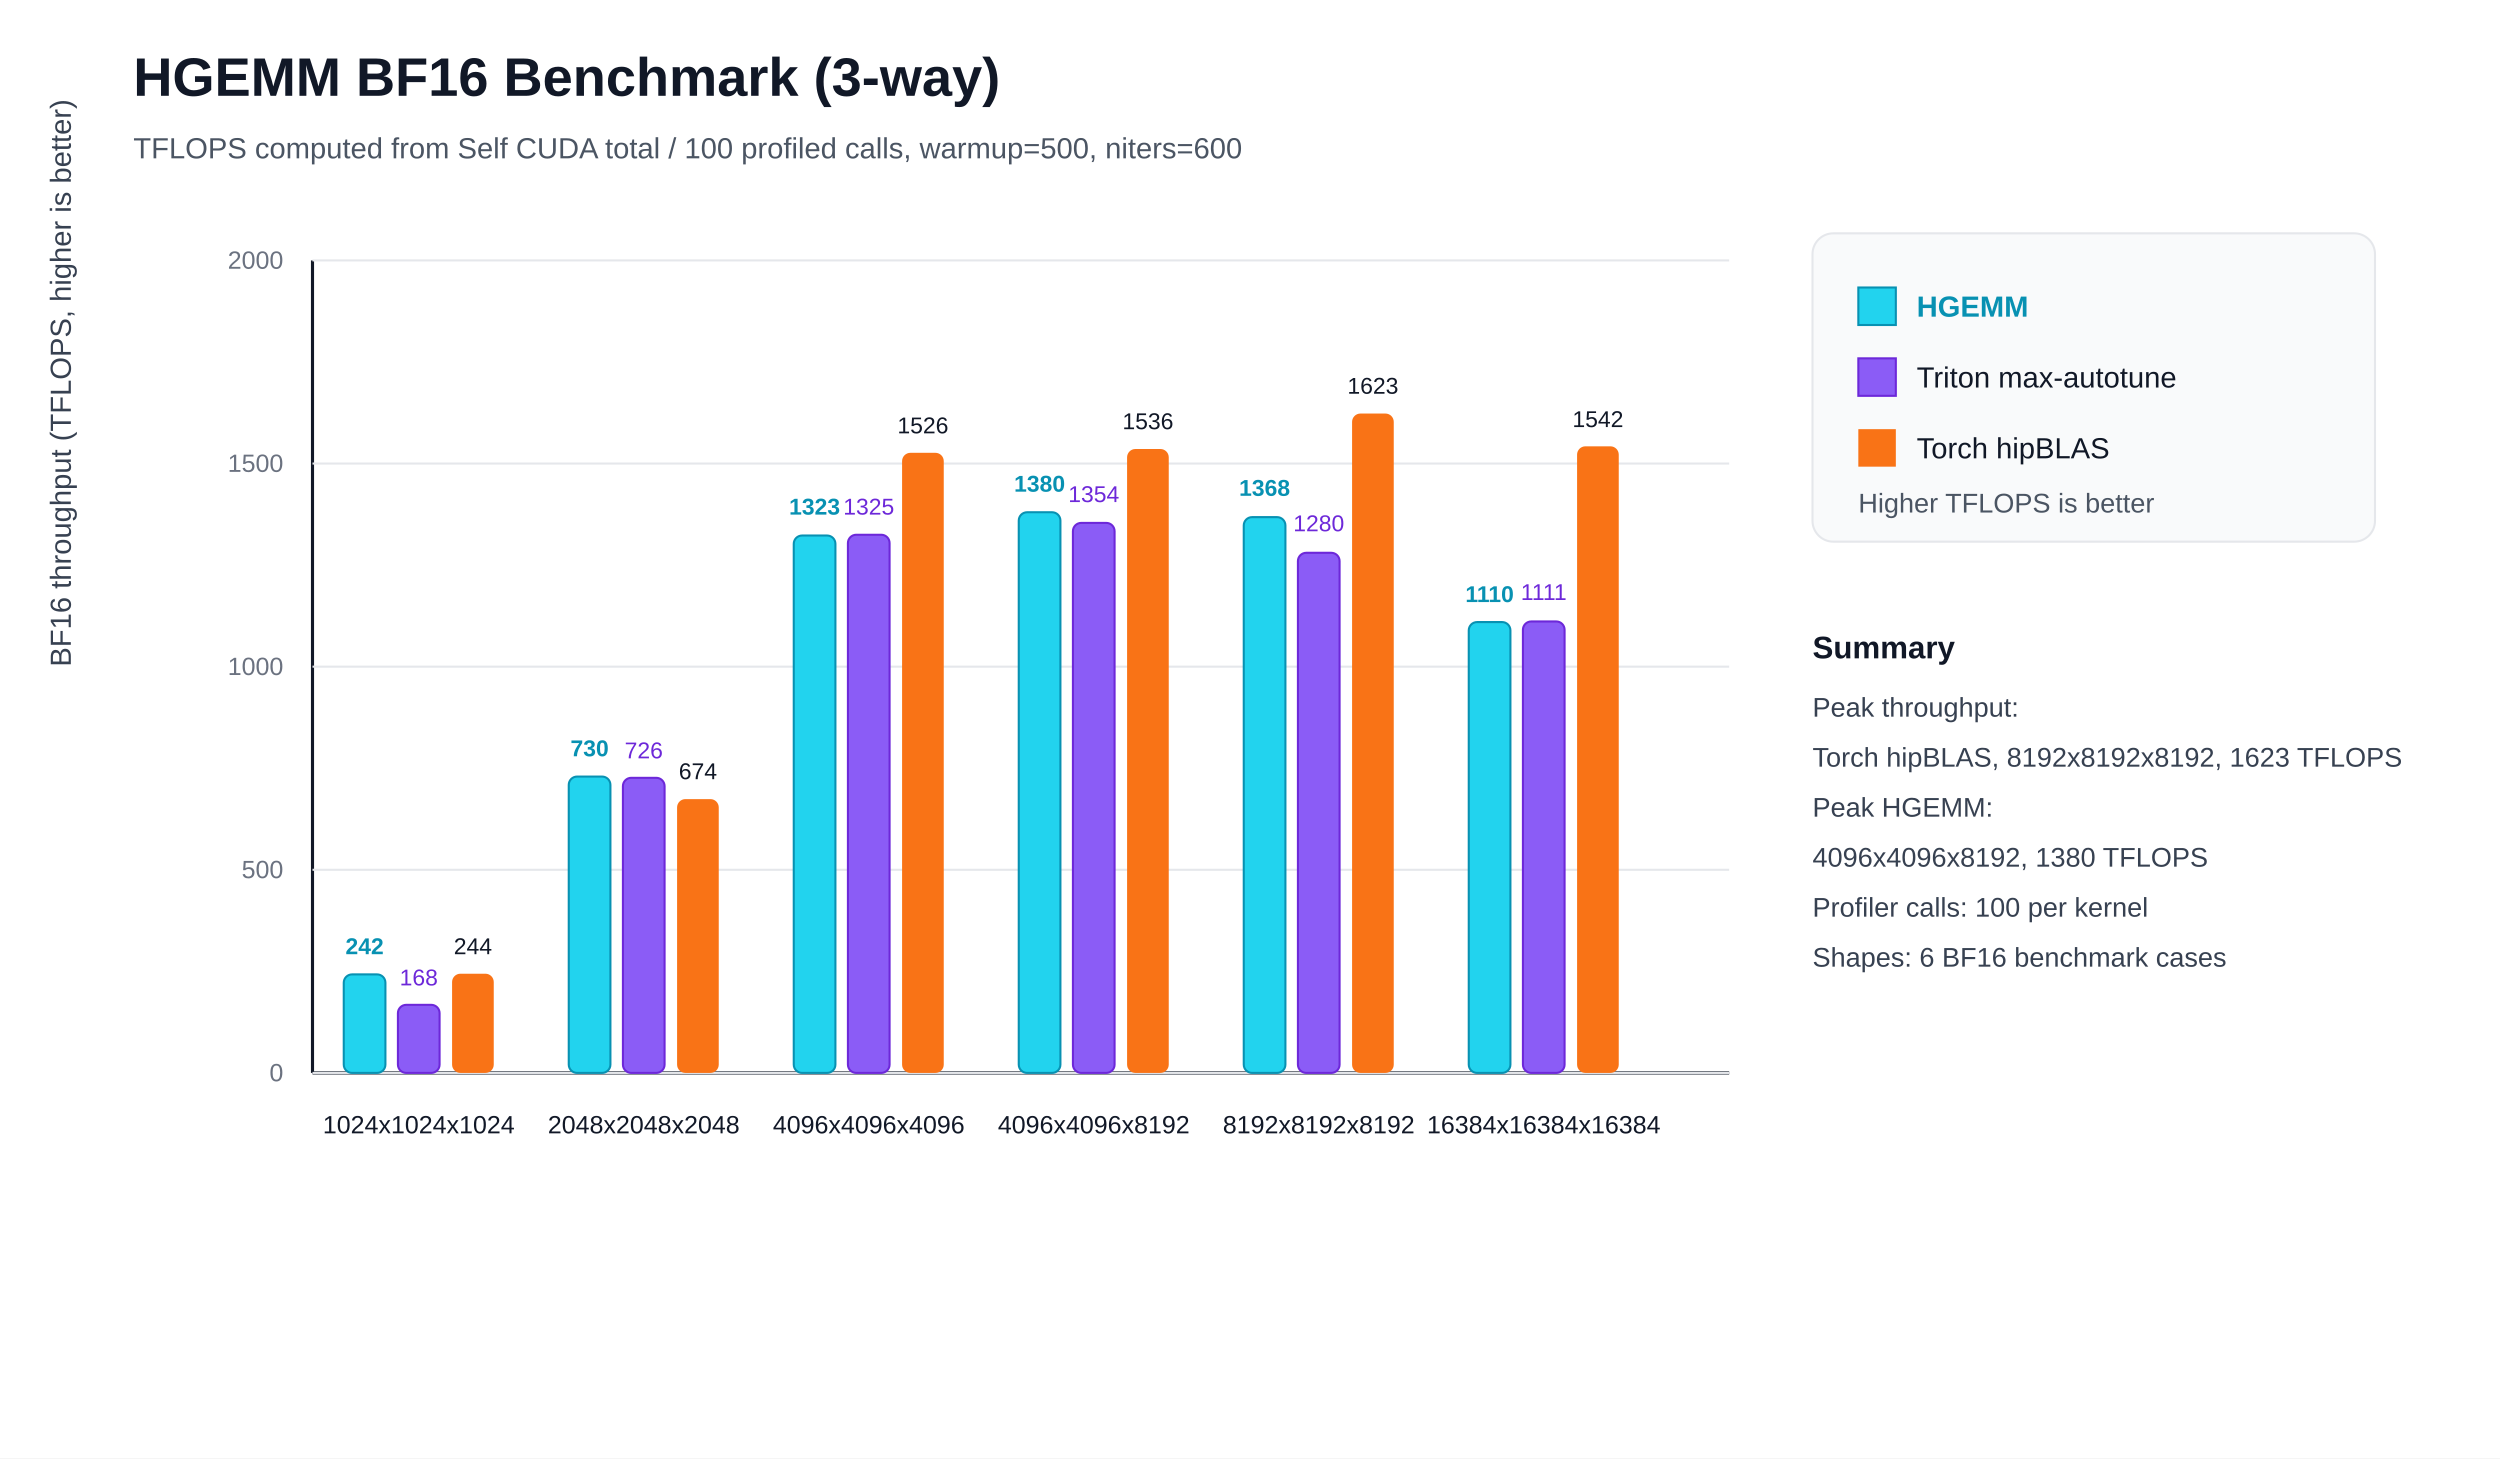
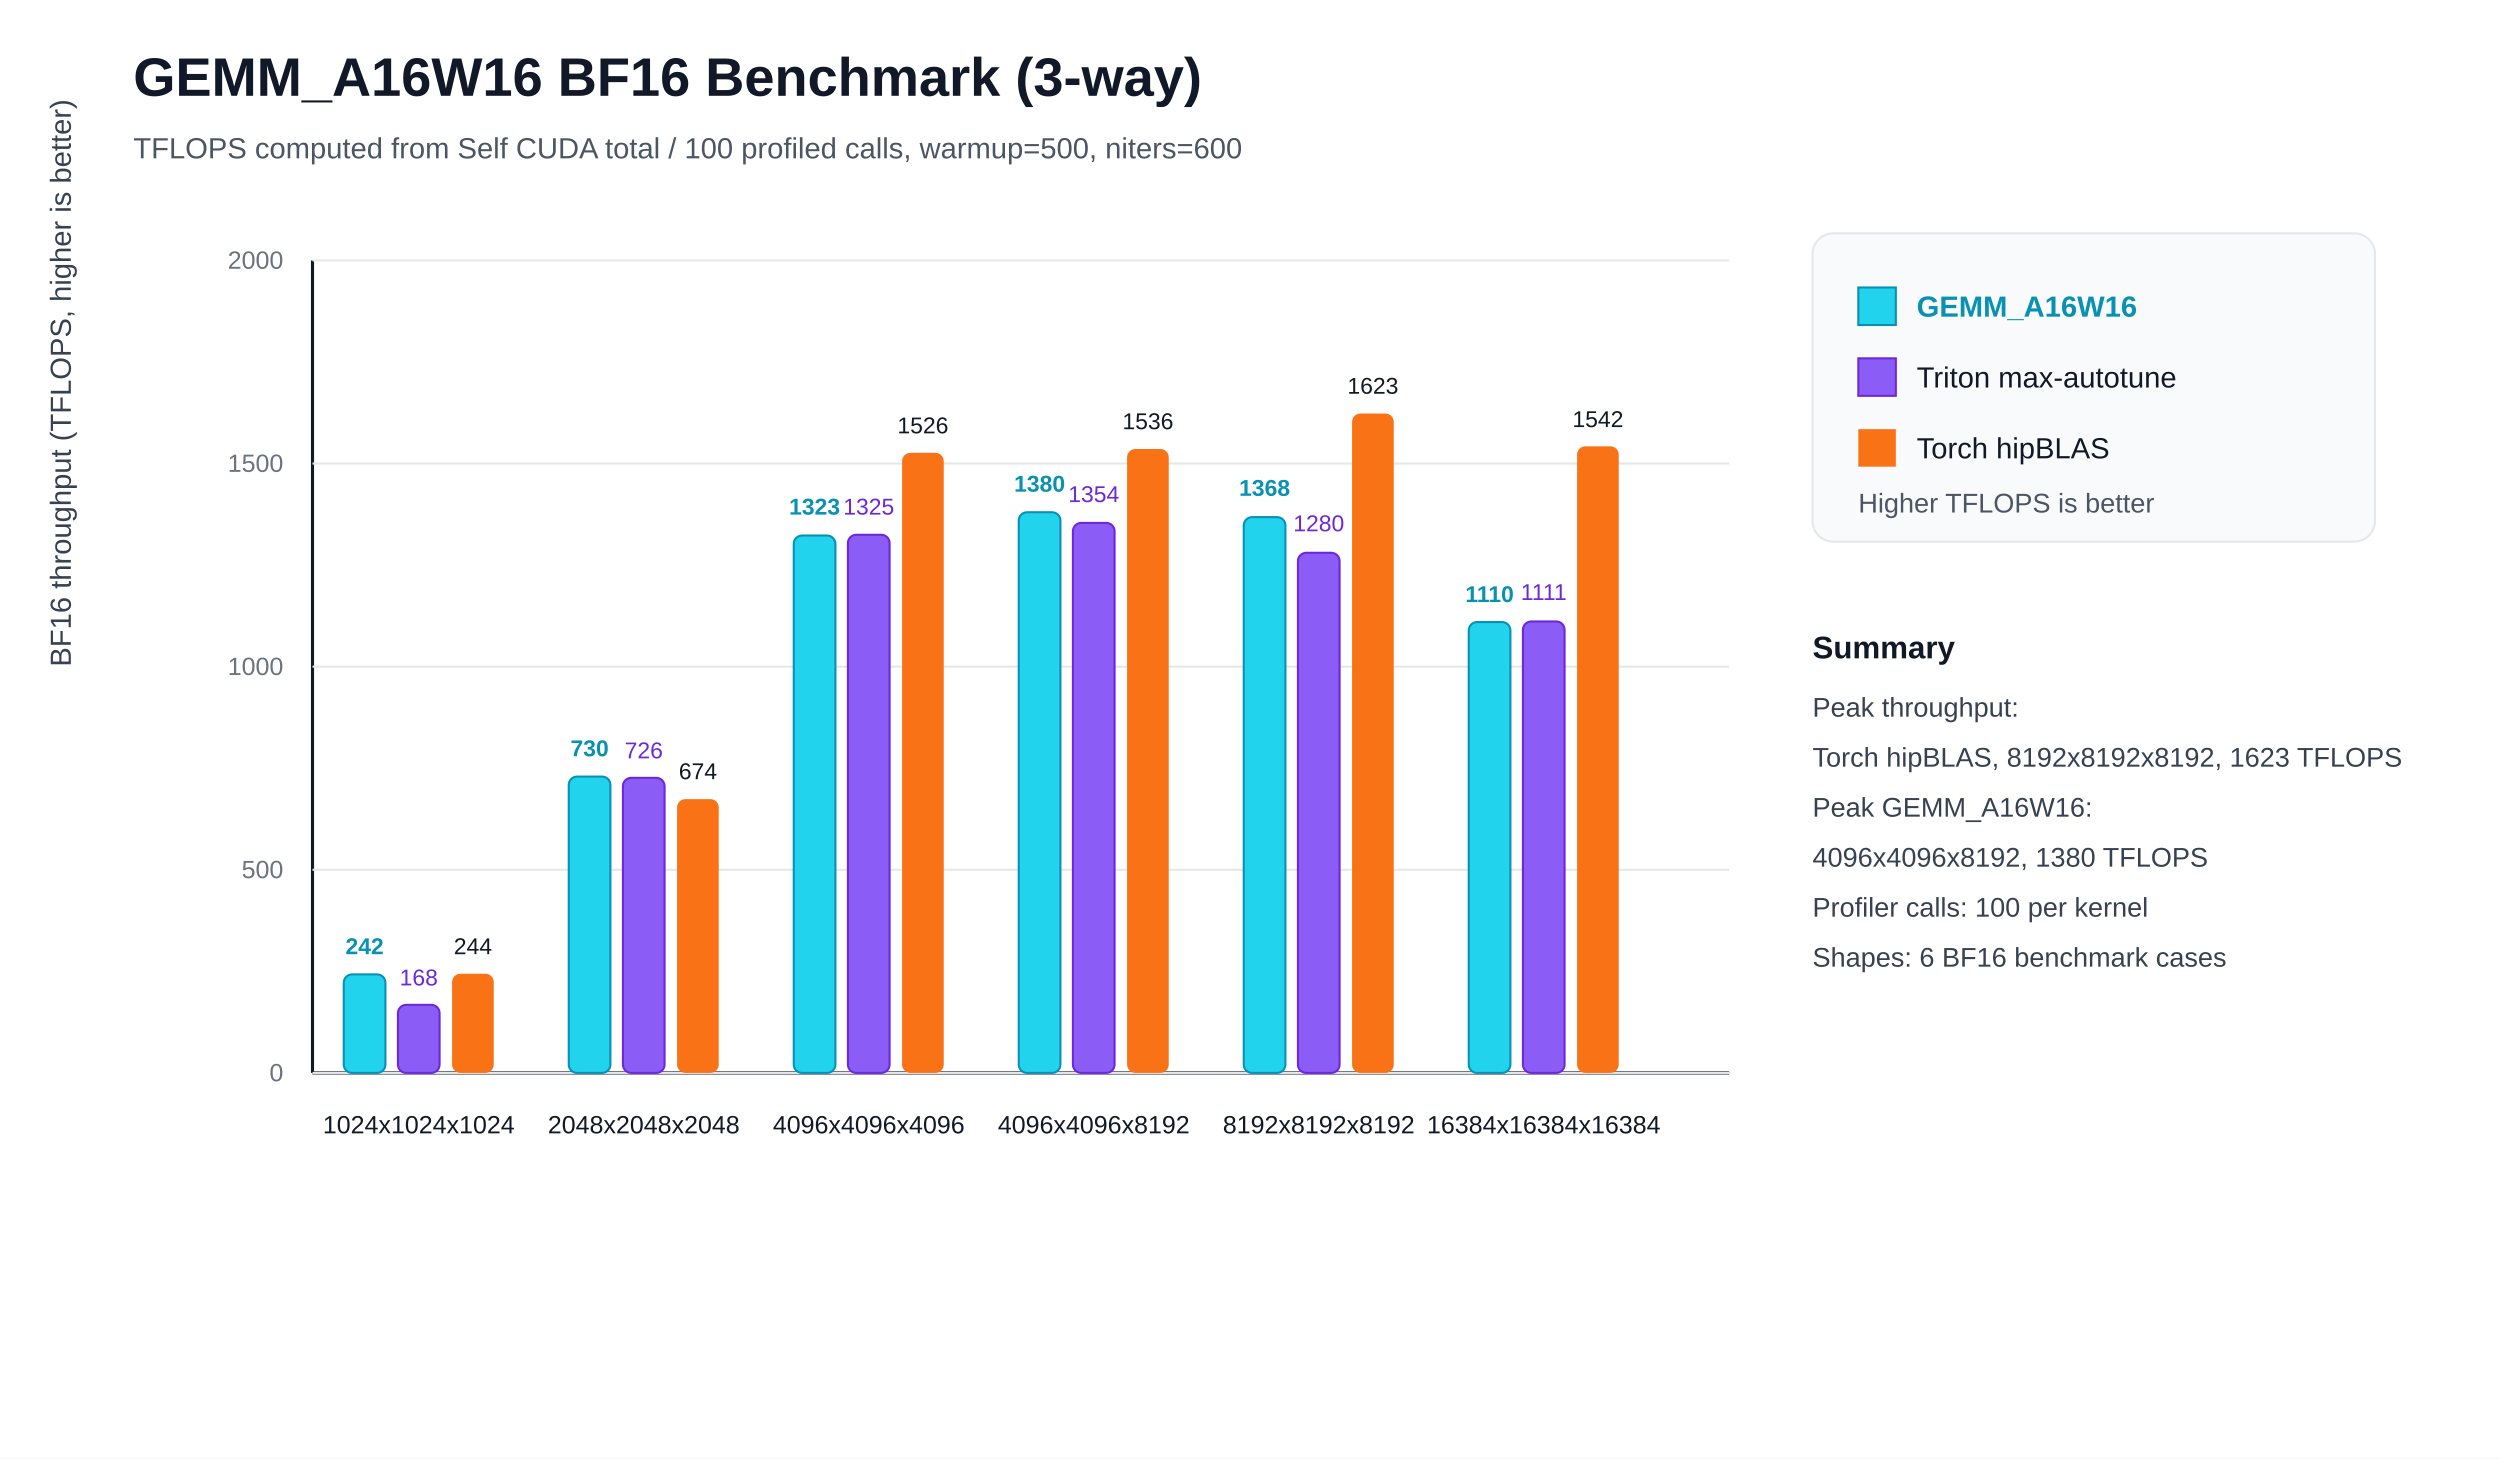
<svg xmlns="http://www.w3.org/2000/svg" width="1200" height="700" viewBox="0 0 1200 700" role="img" aria-labelledby="title desc">
  <rect width="1200" height="700" fill="#ffffff" />
-   <text x="64" y="46" font-family="Arial, sans-serif" font-size="26" font-weight="700" fill="#111827">HGEMM BF16 Benchmark (3-way)</text>
+   <text x="64" y="46" font-family="Arial, sans-serif" font-size="26" font-weight="700" fill="#111827">GEMM_A16W16 BF16 Benchmark (3-way)</text>
  <text x="64" y="76" font-family="Arial, sans-serif" font-size="14" fill="#4b5563">TFLOPS computed from Self CUDA total / 100 profiled calls, warmup=500, niters=600</text>
  <rect x="870" y="112" width="270" height="148" rx="10" fill="#f9fafb" stroke="#e5e7eb" />
  <rect x="892" y="138" width="18" height="18" fill="#22d3ee" stroke="#0891b2" />
-   <text x="920" y="152" font-family="Arial, sans-serif" font-size="14" font-weight="700" fill="#0891b2">HGEMM</text>
+   <text x="920" y="152" font-family="Arial, sans-serif" font-size="14" font-weight="700" fill="#0891b2">GEMM_A16W16</text>
  <rect x="892" y="172" width="18" height="18" fill="#8b5cf6" stroke="#6d28d9" />
  <text x="920" y="186" font-family="Arial, sans-serif" font-size="14" fill="#111827">Triton max-autotune</text>
  <rect x="892" y="206" width="18" height="18" fill="#f97316" />
  <text x="920" y="220" font-family="Arial, sans-serif" font-size="14" fill="#111827">Torch hipBLAS</text>
  <text x="892" y="246" font-family="Arial, sans-serif" font-size="13" fill="#4b5563">Higher TFLOPS is better</text>
  <line x1="150" y1="515" x2="830" y2="515" stroke="#111827" stroke-width="1.5" />
  <line x1="150" y1="125" x2="150" y2="515" stroke="#111827" stroke-width="1.5" />
  <text x="34" y="320" transform="rotate(-90 34 320)" font-family="Arial, sans-serif" font-size="14" fill="#374151">BF16 throughput (TFLOPS, higher is better)</text>
  <g font-family="Arial, sans-serif" font-size="12" fill="#6b7280">
    <line x1="150" y1="515" x2="830" y2="515" stroke="#e5e7eb" />
    <text x="136" y="519" text-anchor="end">0</text>
    <line x1="150" y1="417.5" x2="830" y2="417.5" stroke="#e5e7eb" />
    <text x="136" y="421.5" text-anchor="end">500</text>
    <line x1="150" y1="320" x2="830" y2="320" stroke="#e5e7eb" />
    <text x="136" y="324" text-anchor="end">1000</text>
    <line x1="150" y1="222.5" x2="830" y2="222.5" stroke="#e5e7eb" />
    <text x="136" y="226.5" text-anchor="end">1500</text>
    <line x1="150" y1="125" x2="830" y2="125" stroke="#e5e7eb" />
    <text x="136" y="129" text-anchor="end">2000</text>
  </g>
  <g font-family="Arial, sans-serif">
    <rect x="165" y="467.71" width="20" height="47.29" rx="4" fill="#22d3ee" stroke="#0891b2" stroke-width="1" />
    <rect x="191" y="482.32" width="20" height="32.68" rx="4" fill="#8b5cf6" stroke="#6d28d9" stroke-width="1" />
    <rect x="217" y="467.38" width="20" height="47.62" rx="4" fill="#f97316" />
    <text x="175" y="458" text-anchor="middle" font-size="11" font-weight="700" fill="#0891b2">242</text>
    <text x="201" y="473" text-anchor="middle" font-size="11" fill="#6d28d9">168</text>
    <text x="227" y="458" text-anchor="middle" font-size="11" fill="#111827">244</text>
    <text x="201" y="544" text-anchor="middle" font-size="12" fill="#111827">1024x1024x1024</text>
  </g>
  <g font-family="Arial, sans-serif">
    <rect x="273" y="372.75" width="20" height="142.25" rx="4" fill="#22d3ee" stroke="#0891b2" stroke-width="1" />
    <rect x="299" y="373.35" width="20" height="141.65" rx="4" fill="#8b5cf6" stroke="#6d28d9" stroke-width="1" />
    <rect x="325" y="383.57" width="20" height="131.43" rx="4" fill="#f97316" />
    <text x="283" y="363" text-anchor="middle" font-size="11" font-weight="700" fill="#0891b2">730</text>
    <text x="309" y="364" text-anchor="middle" font-size="11" fill="#6d28d9">726</text>
    <text x="335" y="374" text-anchor="middle" font-size="11" fill="#111827">674</text>
    <text x="309" y="544" text-anchor="middle" font-size="12" fill="#111827">2048x2048x2048</text>
  </g>
  <g font-family="Arial, sans-serif">
    <rect x="381" y="257.05" width="20" height="257.95" rx="4" fill="#22d3ee" stroke="#0891b2" stroke-width="1" />
    <rect x="407" y="256.68" width="20" height="258.32" rx="4" fill="#8b5cf6" stroke="#6d28d9" stroke-width="1" />
    <rect x="433" y="217.35" width="20" height="297.65" rx="4" fill="#f97316" />
    <text x="391" y="247" text-anchor="middle" font-size="11" font-weight="700" fill="#0891b2">1323</text>
    <text x="417" y="247" text-anchor="middle" font-size="11" fill="#6d28d9">1325</text>
    <text x="443" y="208" text-anchor="middle" font-size="11" fill="#111827">1526</text>
    <text x="417" y="544" text-anchor="middle" font-size="12" fill="#111827">4096x4096x4096</text>
  </g>
  <g font-family="Arial, sans-serif">
    <rect x="489" y="245.88" width="20" height="269.12" rx="4" fill="#22d3ee" stroke="#0891b2" stroke-width="1" />
    <rect x="515" y="250.99" width="20" height="264.01" rx="4" fill="#8b5cf6" stroke="#6d28d9" stroke-width="1" />
    <rect x="541" y="215.52" width="20" height="299.48" rx="4" fill="#f97316" />
    <text x="499" y="236" text-anchor="middle" font-size="11" font-weight="700" fill="#0891b2">1380</text>
    <text x="525" y="241" text-anchor="middle" font-size="11" fill="#6d28d9">1354</text>
    <text x="551" y="206" text-anchor="middle" font-size="11" fill="#111827">1536</text>
    <text x="525" y="544" text-anchor="middle" font-size="12" fill="#111827">4096x4096x8192</text>
  </g>
  <g font-family="Arial, sans-serif">
    <rect x="597" y="248.22" width="20" height="266.78" rx="4" fill="#22d3ee" stroke="#0891b2" stroke-width="1" />
    <rect x="623" y="265.34" width="20" height="249.66" rx="4" fill="#8b5cf6" stroke="#6d28d9" stroke-width="1" />
    <rect x="649" y="198.50" width="20" height="316.50" rx="4" fill="#f97316" />
    <text x="607" y="238" text-anchor="middle" font-size="11" font-weight="700" fill="#0891b2">1368</text>
    <text x="633" y="255" text-anchor="middle" font-size="11" fill="#6d28d9">1280</text>
    <text x="659" y="189" text-anchor="middle" font-size="11" fill="#111827">1623</text>
    <text x="633" y="544" text-anchor="middle" font-size="12" fill="#111827">8192x8192x8192</text>
  </g>
  <g font-family="Arial, sans-serif">
    <rect x="705" y="298.59" width="20" height="216.41" rx="4" fill="#22d3ee" stroke="#0891b2" stroke-width="1" />
    <rect x="731" y="298.30" width="20" height="216.70" rx="4" fill="#8b5cf6" stroke="#6d28d9" stroke-width="1" />
    <rect x="757" y="214.23" width="20" height="300.77" rx="4" fill="#f97316" />
    <text x="715" y="289" text-anchor="middle" font-size="11" font-weight="700" fill="#0891b2">1110</text>
    <text x="741" y="288" text-anchor="middle" font-size="11" fill="#6d28d9">1111</text>
    <text x="767" y="205" text-anchor="middle" font-size="11" fill="#111827">1542</text>
    <text x="741" y="544" text-anchor="middle" font-size="12" fill="#111827">16384x16384x16384</text>
  </g>
  <text x="870" y="316" font-family="Arial, sans-serif" font-size="15" font-weight="700" fill="#111827">Summary</text>
  <text x="870" y="344" font-family="Arial, sans-serif" font-size="13" fill="#374151">Peak throughput:</text>
  <text x="870" y="368" font-family="Arial, sans-serif" font-size="13" fill="#374151">Torch hipBLAS, 8192x8192x8192, 1623 TFLOPS</text>
-   <text x="870" y="392" font-family="Arial, sans-serif" font-size="13" fill="#374151">Peak HGEMM:</text>
+   <text x="870" y="392" font-family="Arial, sans-serif" font-size="13" fill="#374151">Peak GEMM_A16W16:</text>
  <text x="870" y="416" font-family="Arial, sans-serif" font-size="13" fill="#374151">4096x4096x8192, 1380 TFLOPS</text>
  <text x="870" y="440" font-family="Arial, sans-serif" font-size="13" fill="#374151">Profiler calls: 100 per kernel</text>
  <text x="870" y="464" font-family="Arial, sans-serif" font-size="13" fill="#374151">Shapes: 6 BF16 benchmark cases</text>
</svg>
